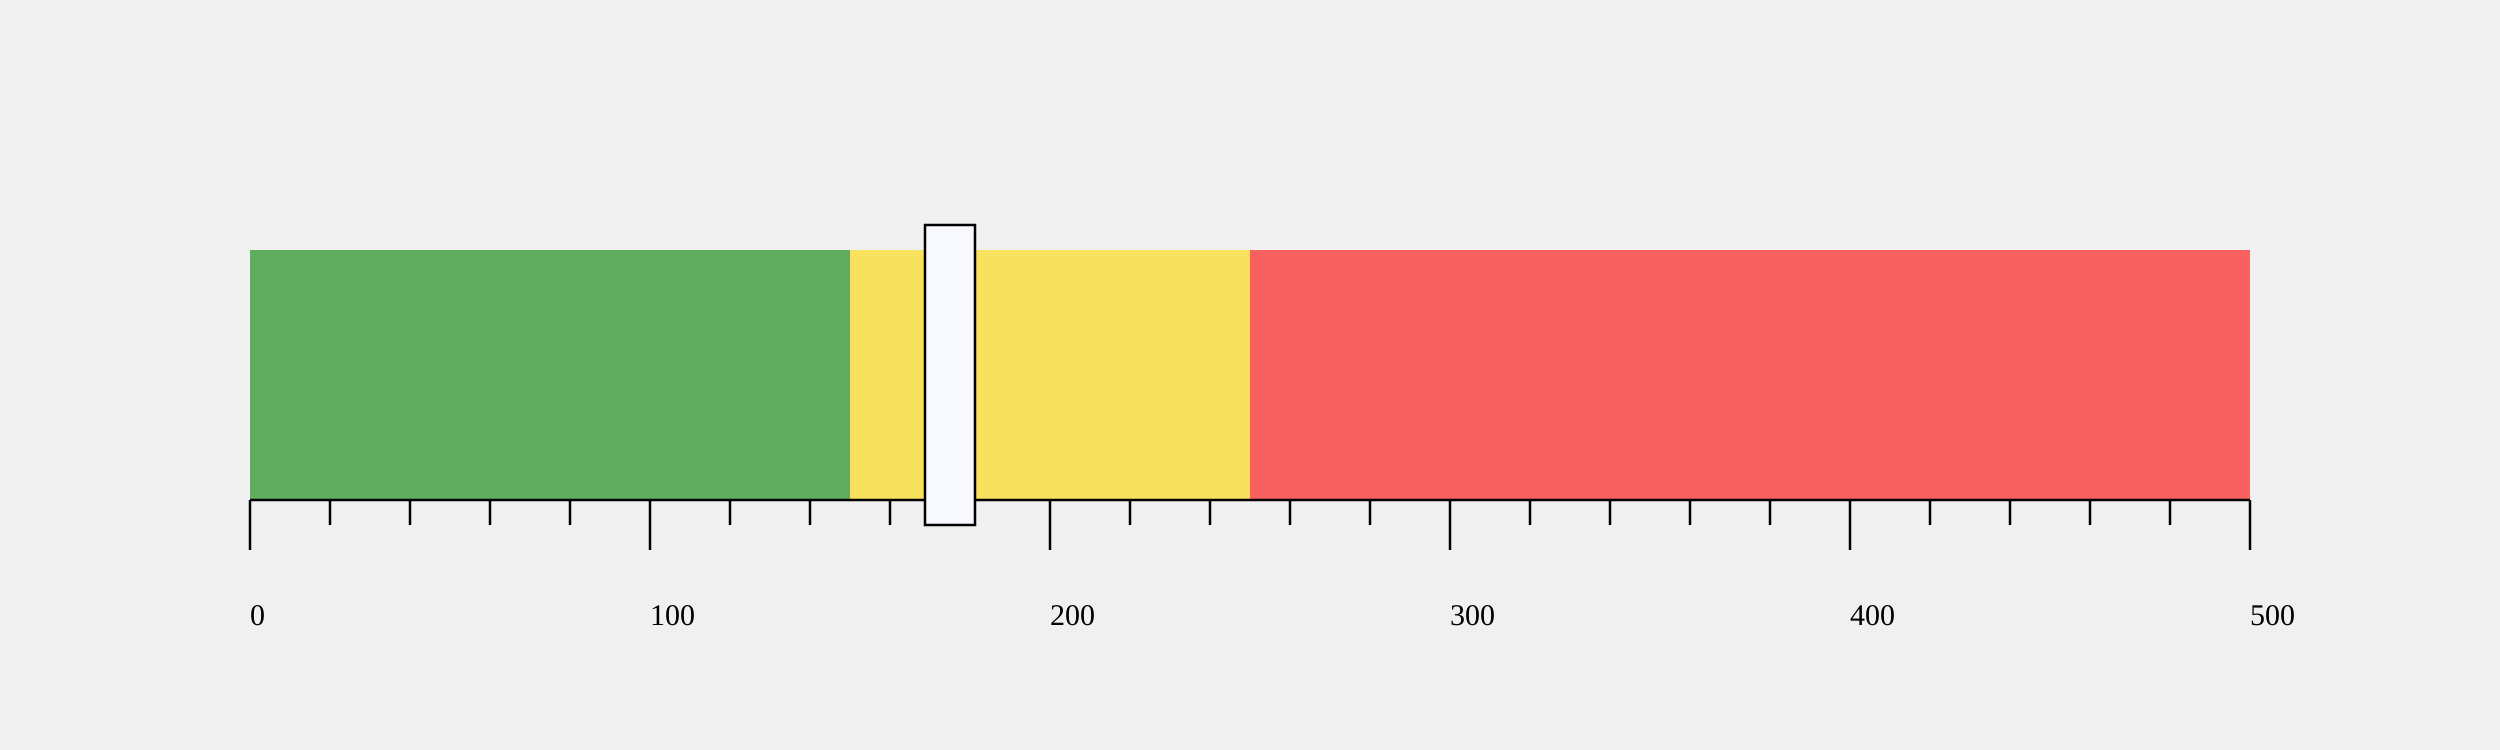
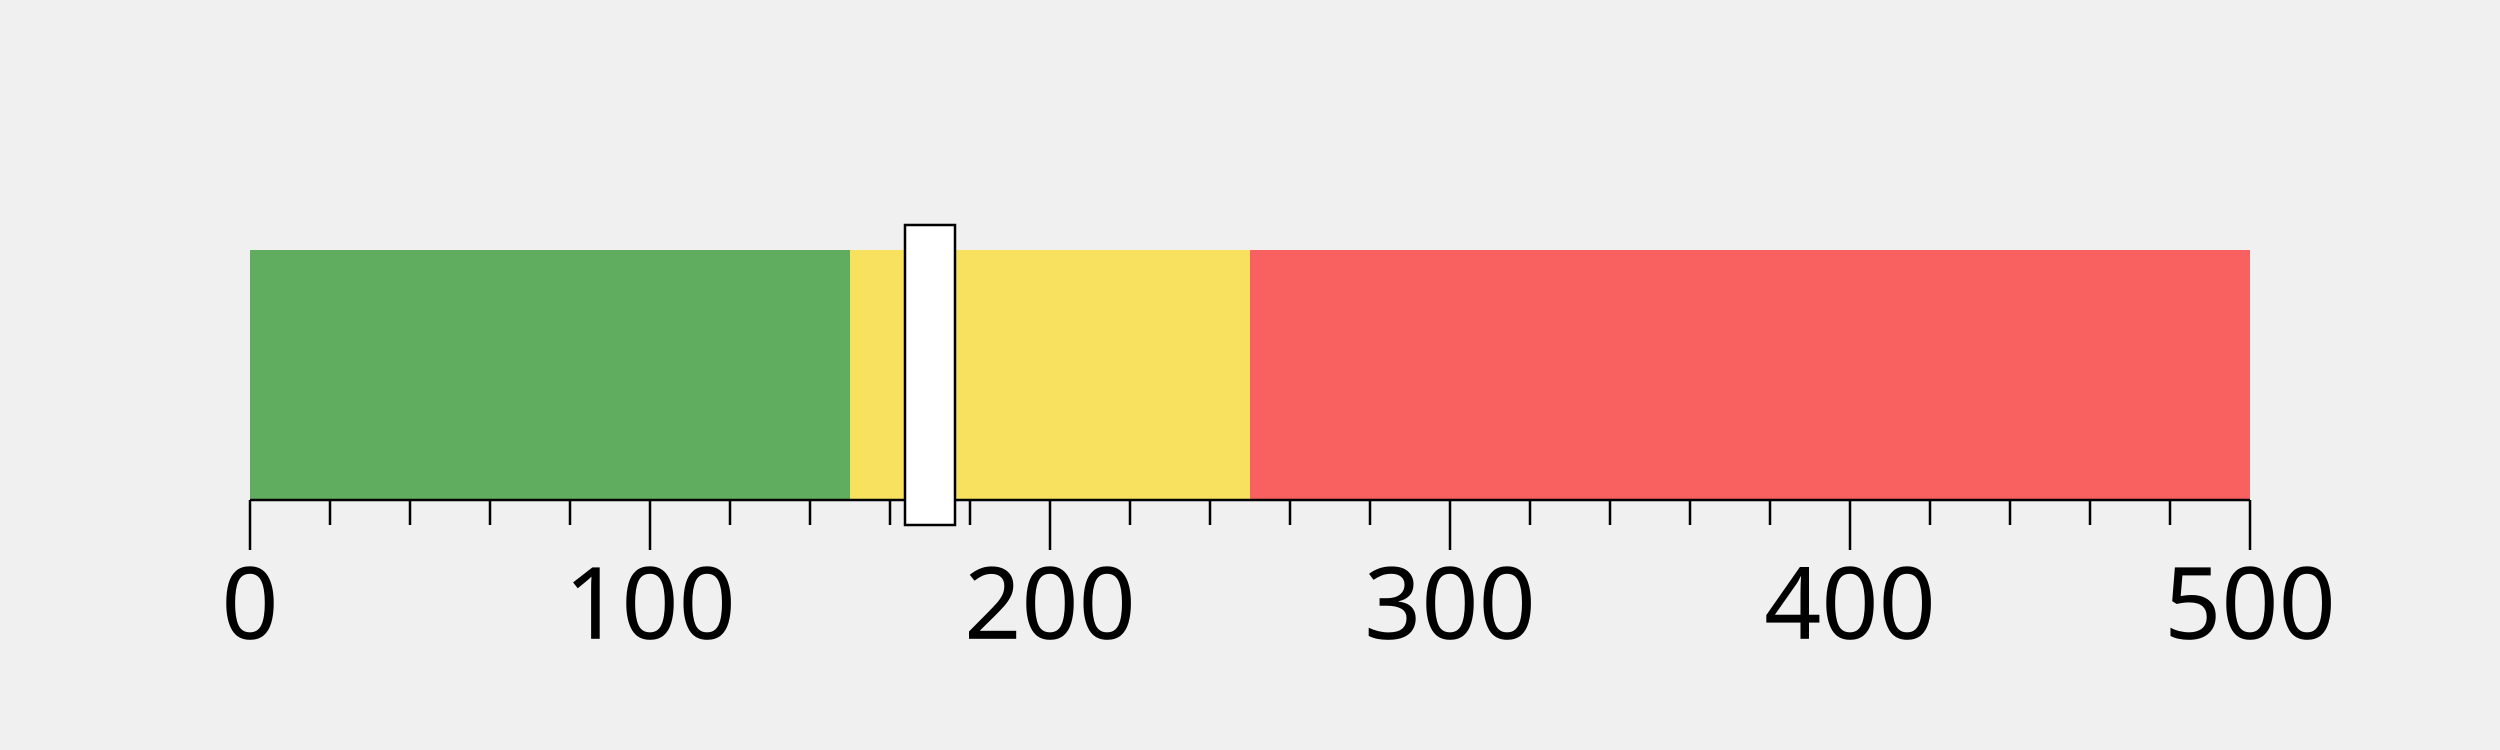
- <svg xmlns="http://www.w3.org/2000/svg" viewBox="0 0 1000 300">
-   <rect x="100" y="100" width="240" height="100" fill="Green" fill-opacity="0.6">
+ <svg xmlns="http://www.w3.org/2000/svg" viewBox="0 0 1000 300" style="background-color: transparent; font-family: system-ui">
+   <rect x="100" y="100" width="240" height="100" fill="#008000" fill-opacity="0.6" stroke-width="1px" vector-effect="non-scaling-stroke">
		</rect>
-   <rect x="340" y="100" width="160" height="100" fill="Gold" fill-opacity="0.6">
+   <rect x="340" y="100" width="160" height="100" fill="#FFD700" fill-opacity="0.6" stroke-width="1px" vector-effect="non-scaling-stroke">
		</rect>
-   <rect x="500" y="100" width="400" height="100" fill="Red" fill-opacity="0.6">
+   <rect x="500" y="100" width="400" height="100" fill="#FF0000" fill-opacity="0.6" stroke-width="1px" vector-effect="non-scaling-stroke">
		</rect>
-   <line stroke="Black" x1="100" x2="100" y1="220" y2="200" />
-   <text x="100" y="250">0</text>
-   <line stroke="Black" x1="132" x2="132" y1="210" y2="200" />
-   <line stroke="Black" x1="164" x2="164" y1="210" y2="200" />
-   <line stroke="Black" x1="196" x2="196" y1="210" y2="200" />
-   <line stroke="Black" x1="228" x2="228" y1="210" y2="200" />
-   <line stroke="Black" x1="260" x2="260" y1="220" y2="200" />
-   <text x="260" y="250">100</text>
-   <line stroke="Black" x1="292" x2="292" y1="210" y2="200" />
-   <line stroke="Black" x1="324" x2="324" y1="210" y2="200" />
-   <line stroke="Black" x1="356" x2="356" y1="210" y2="200" />
-   <line stroke="Black" x1="388" x2="388" y1="210" y2="200" />
-   <line stroke="Black" x1="420" x2="420" y1="220" y2="200" />
-   <text x="420" y="250">200</text>
-   <line stroke="Black" x1="452" x2="452" y1="210" y2="200" />
-   <line stroke="Black" x1="484" x2="484" y1="210" y2="200" />
-   <line stroke="Black" x1="516" x2="516" y1="210" y2="200" />
-   <line stroke="Black" x1="548" x2="548" y1="210" y2="200" />
-   <line stroke="Black" x1="580" x2="580" y1="220" y2="200" />
-   <text x="580" y="250">300</text>
-   <line stroke="Black" x1="612" x2="612" y1="210" y2="200" />
-   <line stroke="Black" x1="644" x2="644" y1="210" y2="200" />
-   <line stroke="Black" x1="676" x2="676" y1="210" y2="200" />
-   <line stroke="Black" x1="708" x2="708" y1="210" y2="200" />
-   <line stroke="Black" x1="740" x2="740" y1="220" y2="200" />
-   <text x="740" y="250">400</text>
-   <line stroke="Black" x1="772" x2="772" y1="210" y2="200" />
-   <line stroke="Black" x1="804" x2="804" y1="210" y2="200" />
-   <line stroke="Black" x1="836" x2="836" y1="210" y2="200" />
-   <line stroke="Black" x1="868" x2="868" y1="210" y2="200" />
-   <line stroke="Black" x1="900" x2="900" y1="220" y2="200" />
-   <text x="900" y="250">500</text>
-   <line stroke="Black" x1="100" x2="900" y1="200" y2="200" />
-   <rect x="370" y="90" width="20" height="120" fill="GhostWhite" stroke="Black" stroke-width="1px" fill-opacity="1.0">
+   <line stroke="currentColor" stroke-width="1px" vector-effect="non-scaling-stroke" x1="100" x2="100" y1="220" y2="200" />
+   <text style="font-size: 40px;pointer-events: none;dominant-baseline: central;text-anchor: middle;" x="100" y="200" dy="1em" fill="currentColor">0</text>
+   <line stroke="currentColor" stroke-width="1px" vector-effect="non-scaling-stroke" x1="132" x2="132" y1="210" y2="200" />
+   <line stroke="currentColor" stroke-width="1px" vector-effect="non-scaling-stroke" x1="164" x2="164" y1="210" y2="200" />
+   <line stroke="currentColor" stroke-width="1px" vector-effect="non-scaling-stroke" x1="196" x2="196" y1="210" y2="200" />
+   <line stroke="currentColor" stroke-width="1px" vector-effect="non-scaling-stroke" x1="228" x2="228" y1="210" y2="200" />
+   <line stroke="currentColor" stroke-width="1px" vector-effect="non-scaling-stroke" x1="260" x2="260" y1="220" y2="200" />
+   <text style="font-size: 40px;pointer-events: none;dominant-baseline: central;text-anchor: middle;" x="260" y="200" dy="1em" fill="currentColor">100</text>
+   <line stroke="currentColor" stroke-width="1px" vector-effect="non-scaling-stroke" x1="292" x2="292" y1="210" y2="200" />
+   <line stroke="currentColor" stroke-width="1px" vector-effect="non-scaling-stroke" x1="324" x2="324" y1="210" y2="200" />
+   <line stroke="currentColor" stroke-width="1px" vector-effect="non-scaling-stroke" x1="356" x2="356" y1="210" y2="200" />
+   <line stroke="currentColor" stroke-width="1px" vector-effect="non-scaling-stroke" x1="388" x2="388" y1="210" y2="200" />
+   <line stroke="currentColor" stroke-width="1px" vector-effect="non-scaling-stroke" x1="420" x2="420" y1="220" y2="200" />
+   <text style="font-size: 40px;pointer-events: none;dominant-baseline: central;text-anchor: middle;" x="420" y="200" dy="1em" fill="currentColor">200</text>
+   <line stroke="currentColor" stroke-width="1px" vector-effect="non-scaling-stroke" x1="452" x2="452" y1="210" y2="200" />
+   <line stroke="currentColor" stroke-width="1px" vector-effect="non-scaling-stroke" x1="484" x2="484" y1="210" y2="200" />
+   <line stroke="currentColor" stroke-width="1px" vector-effect="non-scaling-stroke" x1="516" x2="516" y1="210" y2="200" />
+   <line stroke="currentColor" stroke-width="1px" vector-effect="non-scaling-stroke" x1="548" x2="548" y1="210" y2="200" />
+   <line stroke="currentColor" stroke-width="1px" vector-effect="non-scaling-stroke" x1="580" x2="580" y1="220" y2="200" />
+   <text style="font-size: 40px;pointer-events: none;dominant-baseline: central;text-anchor: middle;" x="580" y="200" dy="1em" fill="currentColor">300</text>
+   <line stroke="currentColor" stroke-width="1px" vector-effect="non-scaling-stroke" x1="612" x2="612" y1="210" y2="200" />
+   <line stroke="currentColor" stroke-width="1px" vector-effect="non-scaling-stroke" x1="644" x2="644" y1="210" y2="200" />
+   <line stroke="currentColor" stroke-width="1px" vector-effect="non-scaling-stroke" x1="676" x2="676" y1="210" y2="200" />
+   <line stroke="currentColor" stroke-width="1px" vector-effect="non-scaling-stroke" x1="708" x2="708" y1="210" y2="200" />
+   <line stroke="currentColor" stroke-width="1px" vector-effect="non-scaling-stroke" x1="740" x2="740" y1="220" y2="200" />
+   <text style="font-size: 40px;pointer-events: none;dominant-baseline: central;text-anchor: middle;" x="740" y="200" dy="1em" fill="currentColor">400</text>
+   <line stroke="currentColor" stroke-width="1px" vector-effect="non-scaling-stroke" x1="772" x2="772" y1="210" y2="200" />
+   <line stroke="currentColor" stroke-width="1px" vector-effect="non-scaling-stroke" x1="804" x2="804" y1="210" y2="200" />
+   <line stroke="currentColor" stroke-width="1px" vector-effect="non-scaling-stroke" x1="836" x2="836" y1="210" y2="200" />
+   <line stroke="currentColor" stroke-width="1px" vector-effect="non-scaling-stroke" x1="868" x2="868" y1="210" y2="200" />
+   <line stroke="currentColor" stroke-width="1px" vector-effect="non-scaling-stroke" x1="900" x2="900" y1="220" y2="200" />
+   <text style="font-size: 40px;pointer-events: none;dominant-baseline: central;text-anchor: middle;" x="900" y="200" dy="1em" fill="currentColor">500</text>
+   <line stroke="currentColor" stroke-width="1px" vector-effect="non-scaling-stroke" x1="100" x2="900" y1="200" y2="200" />
+   <rect x="362" y="90" width="20" height="120" fill="#FFFFFF" stroke="currentColor" stroke-width="1px" fill-opacity="1.0" vector-effect="non-scaling-stroke">
		</rect>
+   <style>
+ 		rect {
+ 			transition-duration: 0.25s;
+ 		}
+ 
+ 		rect:hover {
+ 			fill-opacity: 1.0;
+ 		}
+ 	</style>
</svg>
